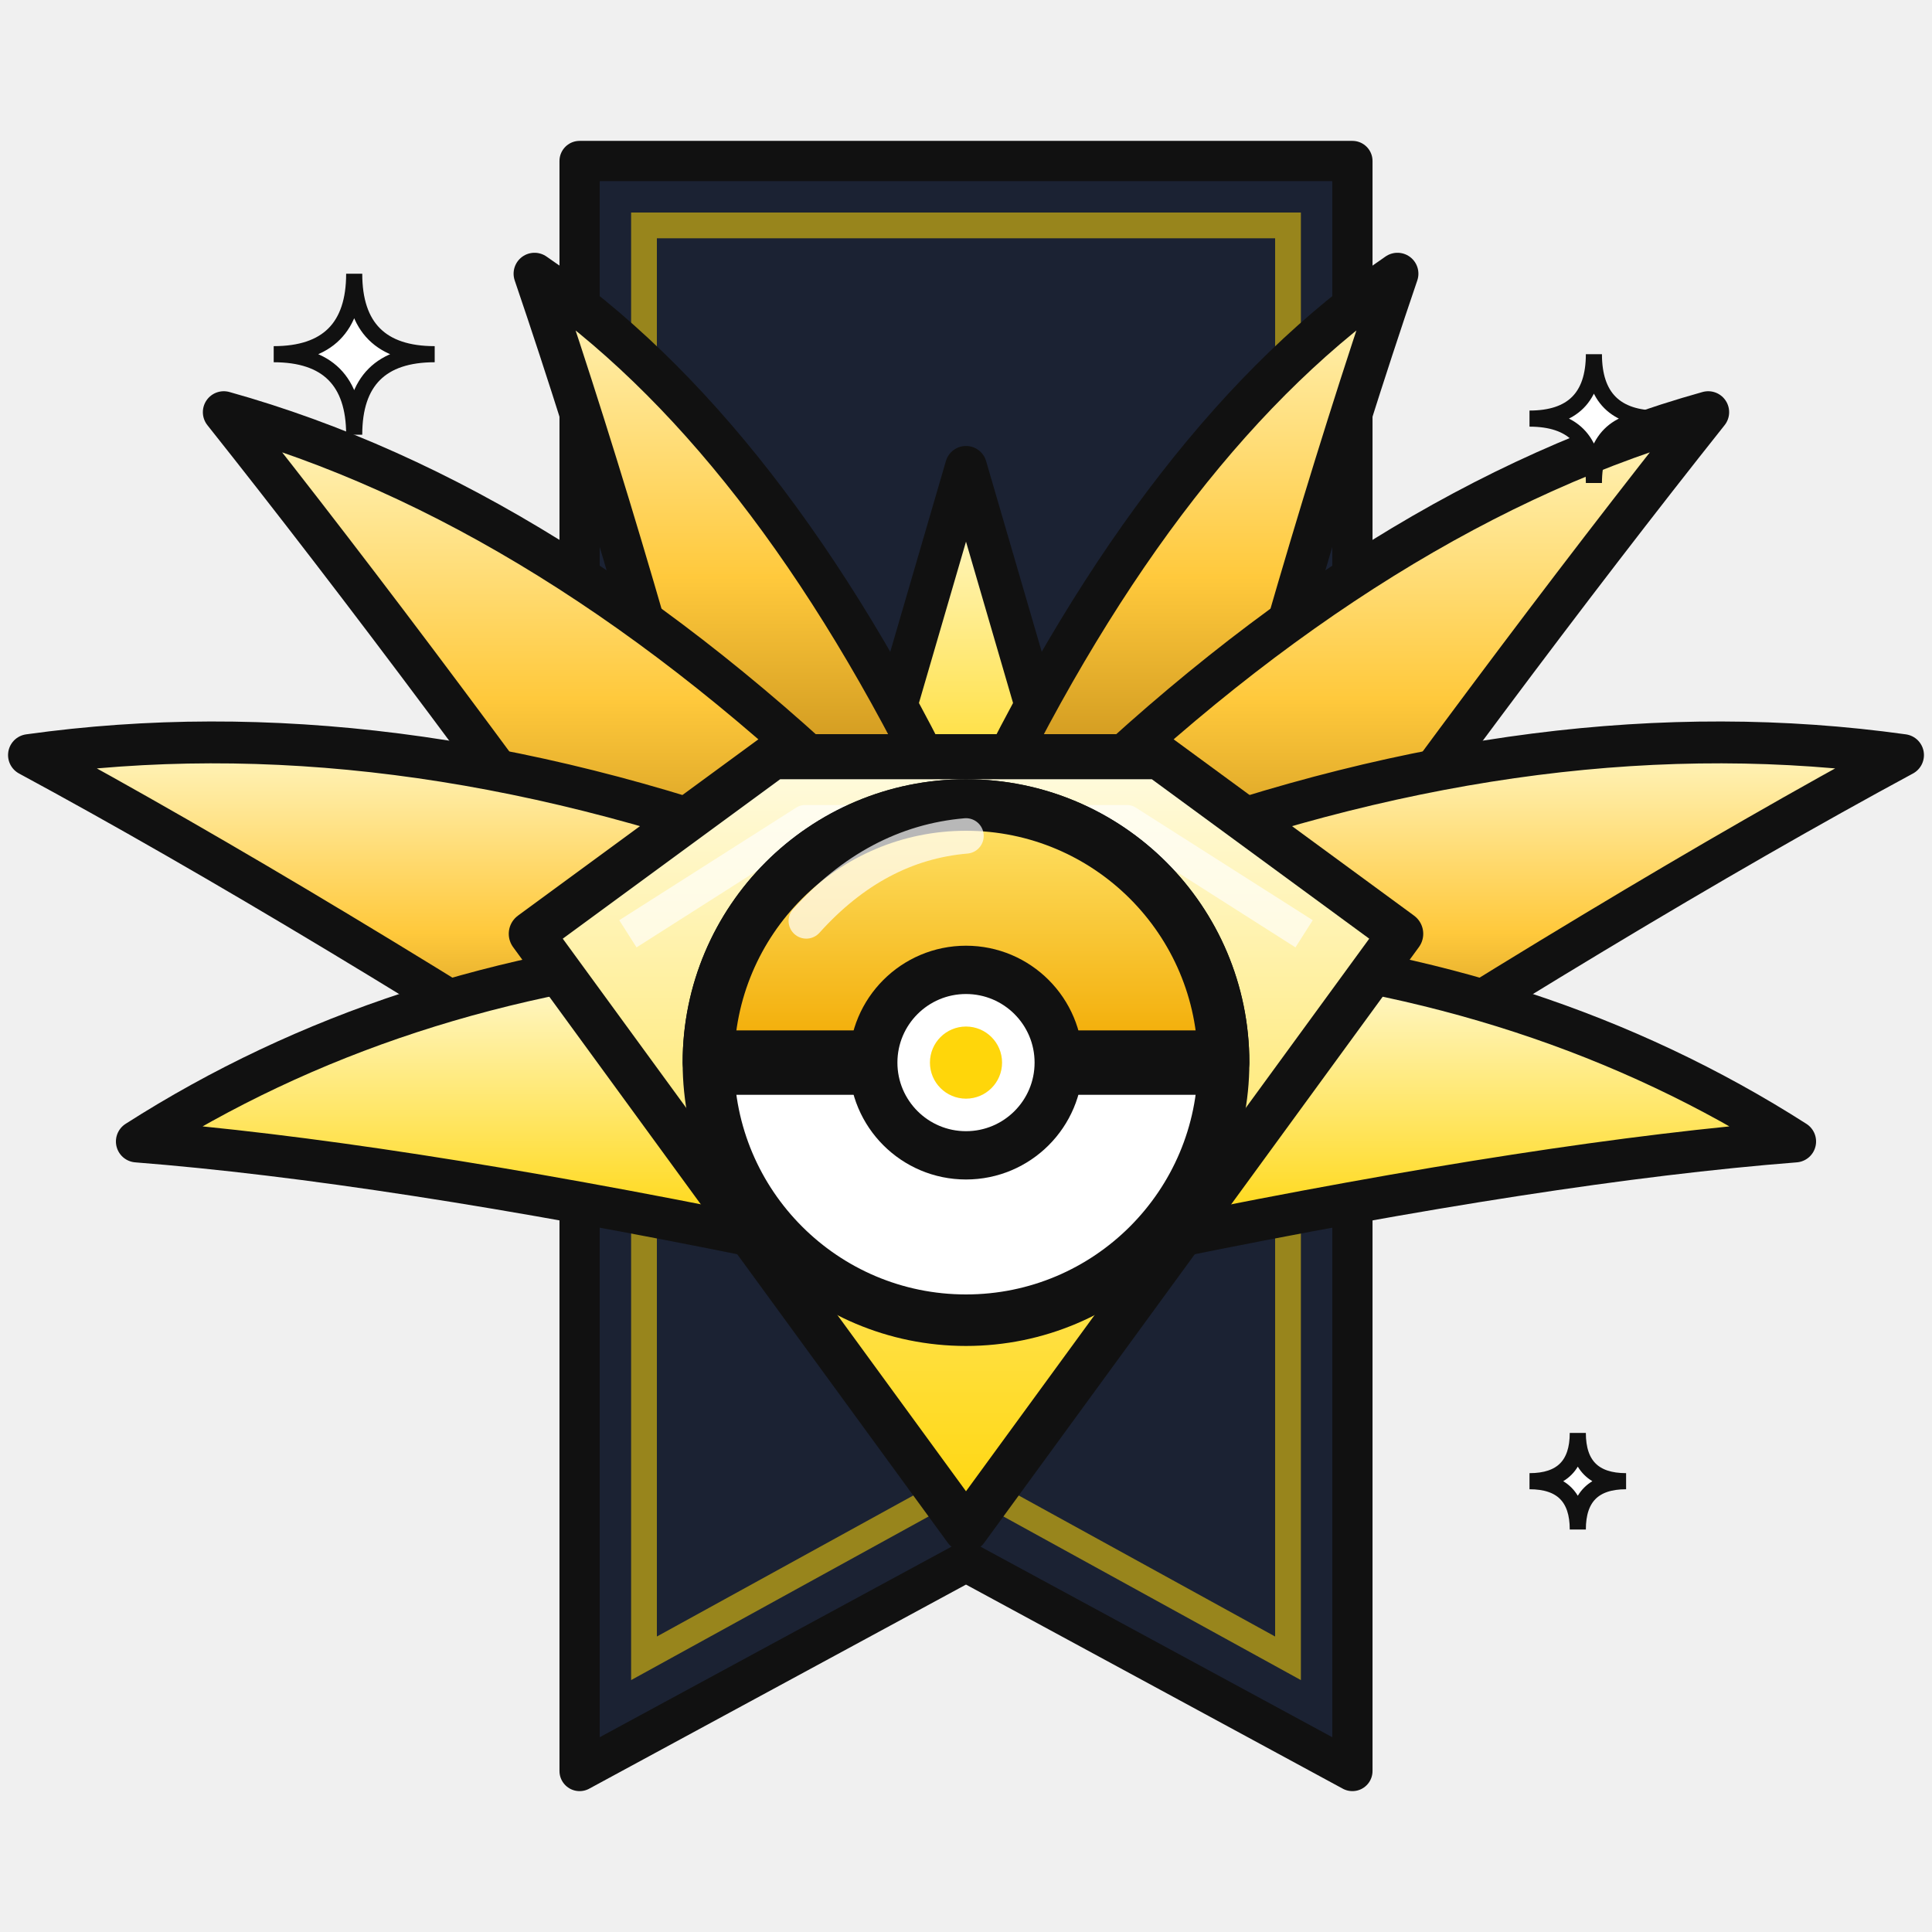
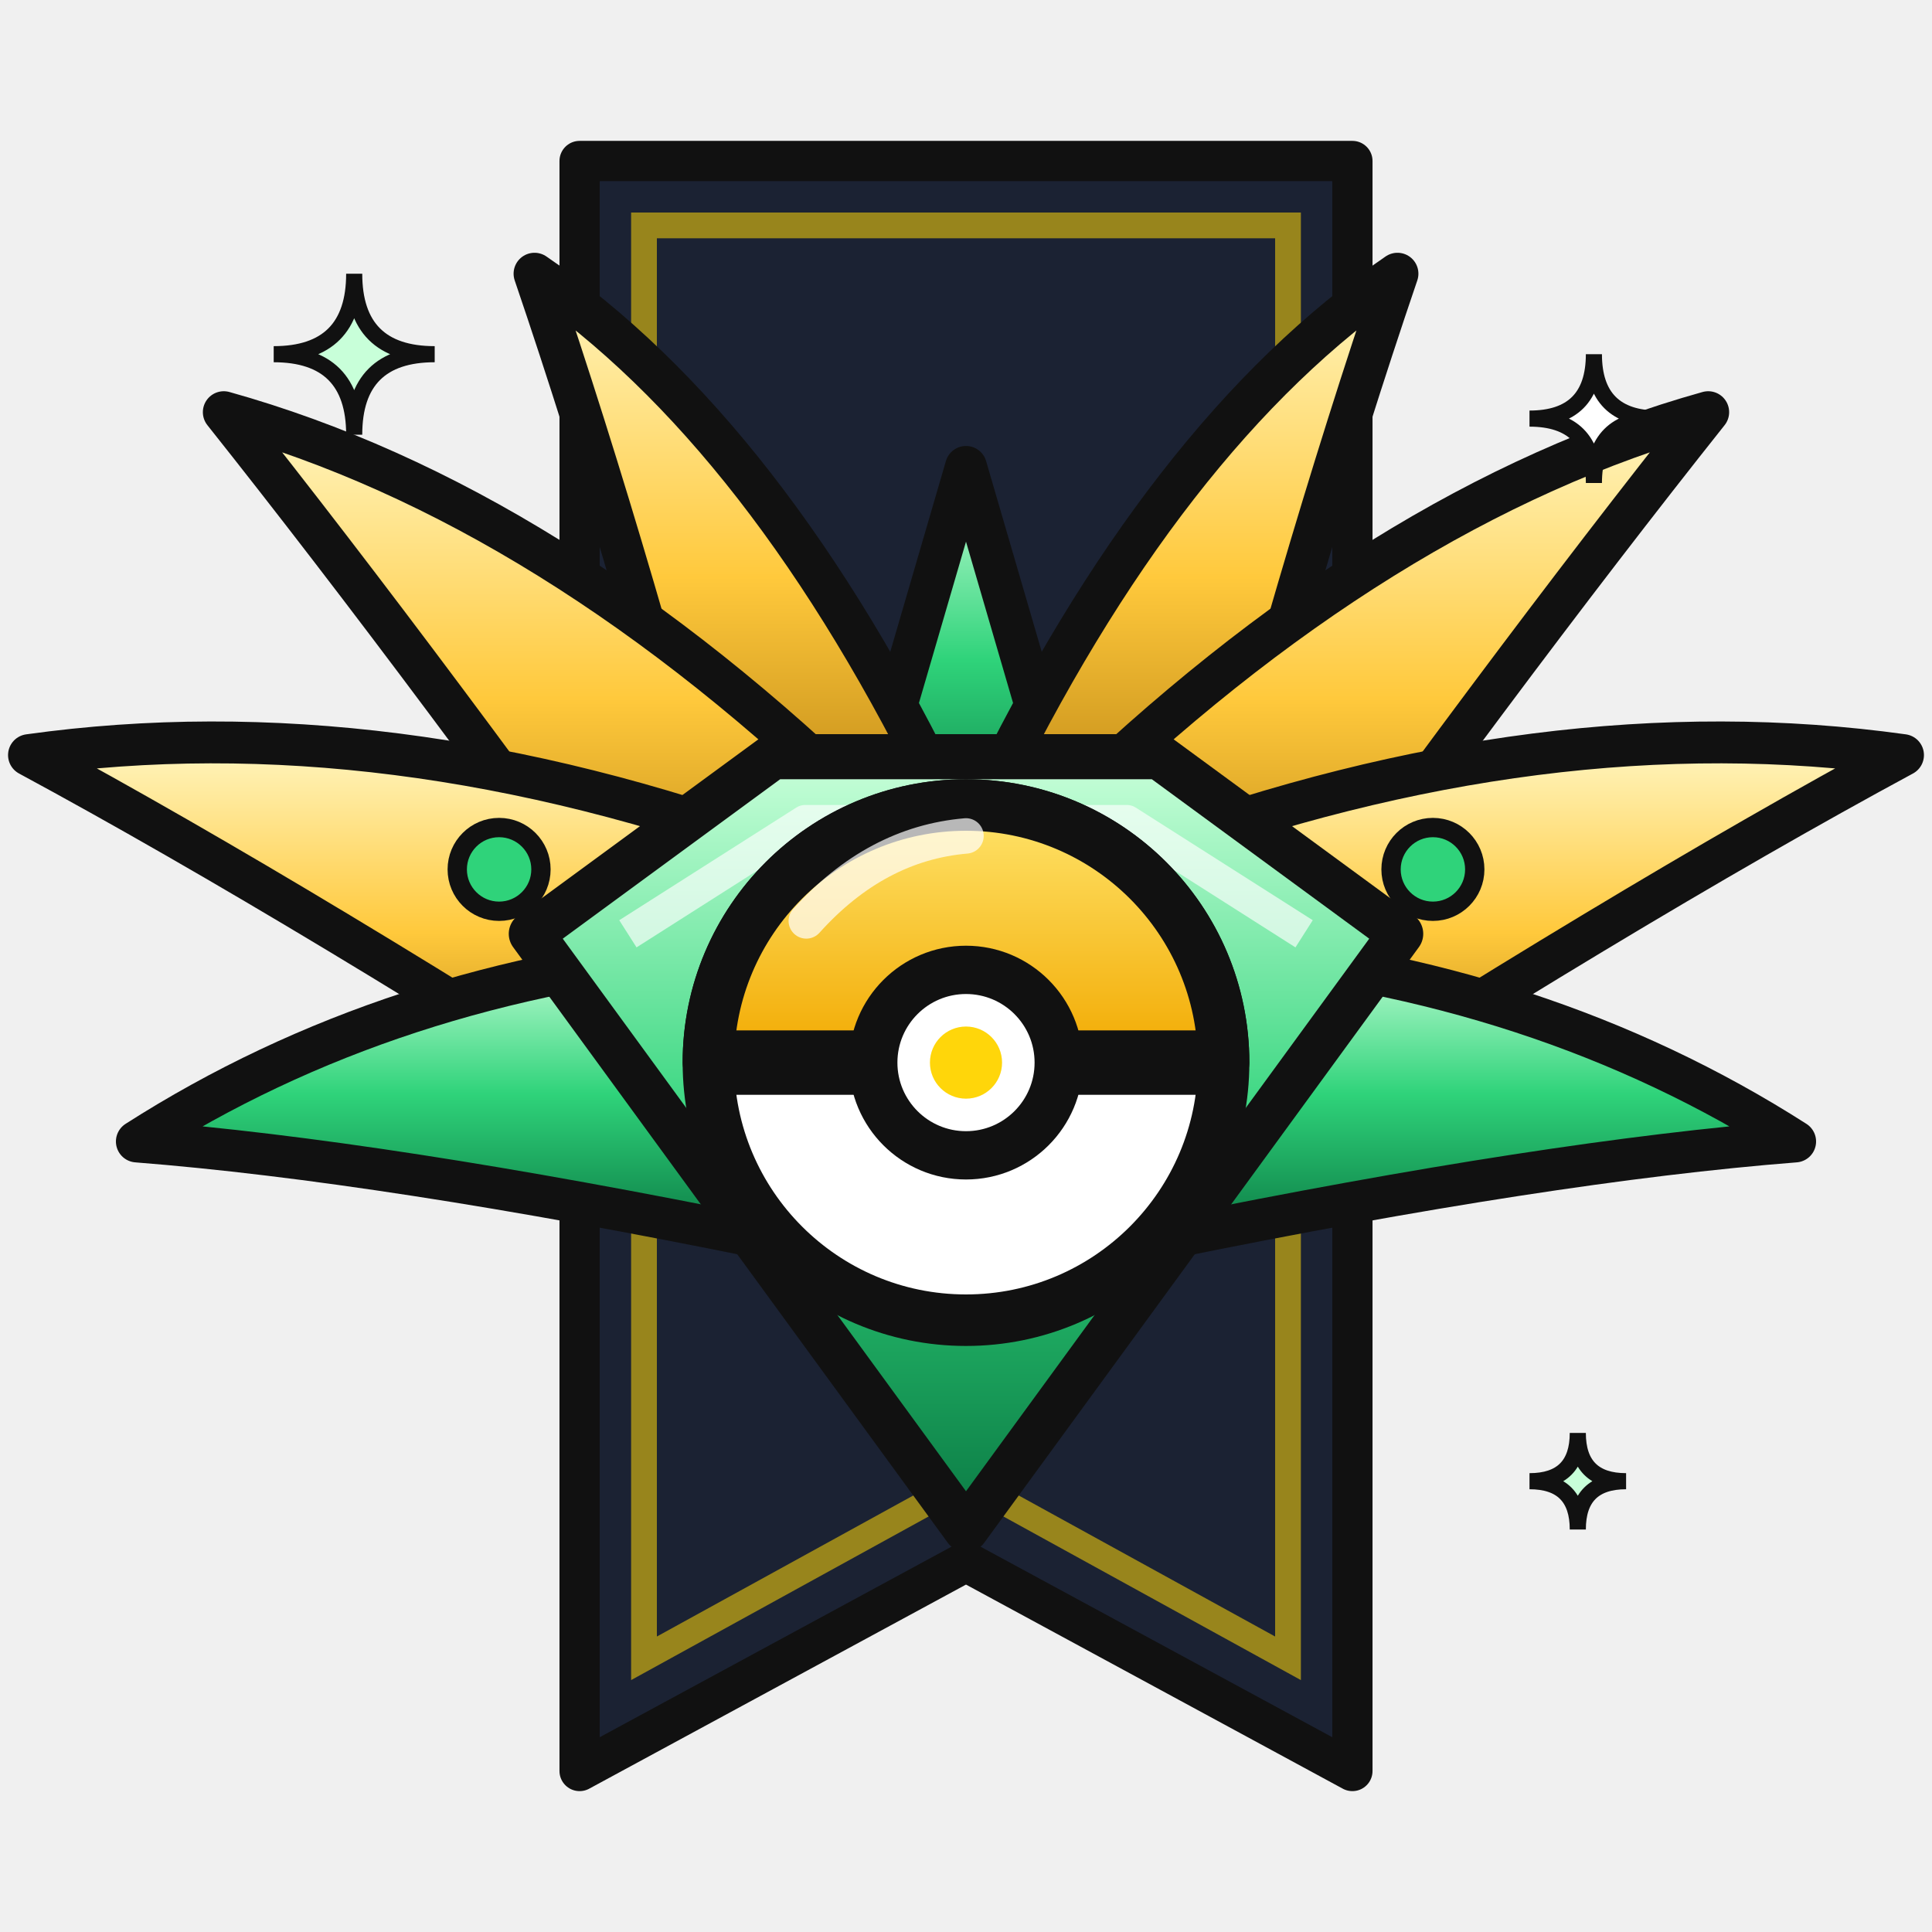
<svg xmlns="http://www.w3.org/2000/svg" viewBox="0 0 120 120" width="120" height="120">
  <defs>
    <linearGradient id="m4" x1="0" y1="0" x2="0" y2="1">
      <stop offset="0" stop-color="#FFF6C2" />
      <stop offset="0.45" stop-color="#FFC93C" />
      <stop offset="1" stop-color="#9C6500" />
    </linearGradient>
    <linearGradient id="i4" x1="0" y1="0" x2="0" y2="1">
-       <stop offset="0" stop-color="#FFFBE0" />
-       <stop offset="1" stop-color="#FFD60A" />
+       <stop offset="0" stop-color="#C8FFD9" />
+       <stop offset="0.5" stop-color="#2FD37A" />
+       <stop offset="1" stop-color="#0B7A44" />
    </linearGradient>
    <linearGradient id="t4" x1="0" y1="0" x2="0" y2="1">
      <stop offset="0" stop-color="#FFE46B" />
      <stop offset="1" stop-color="#F2A900" />
    </linearGradient>
  </defs>
  <path d="M36 10 H84 V110 L60 97 L36 110 Z" fill="#1B2233" stroke="#111111" stroke-width="2.5" stroke-linejoin="round" />
  <path d="M40 14 H80 V103 L60 92 L40 103 Z" fill="none" stroke="#FFD60A" stroke-opacity="0.55" stroke-width="1.6" />
  <path d="M53 53 L60 29 L67 53 Z" fill="url(#i4)" stroke="#111111" stroke-width="2.6" stroke-linejoin="round" />
  <path d="M58.8 49.9 Q47.7 26.9 33.2 17.0 Q39.4 35.2 45.5 58.9 Z" fill="url(#m4)" stroke="#111111" stroke-width="2.6" stroke-linejoin="round" />
  <path d="M61.2 49.9 Q72.3 26.9 86.8 17.0 Q80.6 35.2 74.5 58.9 Z" fill="url(#m4)" stroke="#111111" stroke-width="2.6" stroke-linejoin="round" />
  <path d="M54.0 50.5 Q34.3 31.3 13.9 25.6 Q26.7 41.7 43.4 65.1 Z" fill="url(#m4)" stroke="#111111" stroke-width="2.6" stroke-linejoin="round" />
  <path d="M66.0 50.5 Q85.7 31.3 106.1 25.6 Q93.3 41.7 76.6 65.1 Z" fill="url(#m4)" stroke="#111111" stroke-width="2.6" stroke-linejoin="round" />
  <path d="M48.8 52.9 Q24.0 43.8 1.8 46.9 Q19.2 56.3 44.0 72.3 Z" fill="url(#m4)" stroke="#111111" stroke-width="2.6" stroke-linejoin="round" />
  <path d="M71.2 52.9 Q96.0 43.8 118.2 46.9 Q100.8 56.3 76.0 72.3 Z" fill="url(#m4)" stroke="#111111" stroke-width="2.6" stroke-linejoin="round" />
  <path d="M44.9 59.0 Q24.3 60.8 8.5 70.9 Q23.8 72.1 47.4 76.9 Z" fill="url(#i4)" stroke="#111111" stroke-width="2.6" stroke-linejoin="round" />
  <path d="M75.1 59.0 Q95.7 60.8 111.5 70.9 Q96.2 72.1 72.6 76.9 Z" fill="url(#i4)" stroke="#111111" stroke-width="2.6" stroke-linejoin="round" />
-   <path d="M52 78 L60 93 L68 78 Z" fill="url(#m4)" stroke="#111111" stroke-width="2.6" stroke-linejoin="round" />
+   <path d="M52 78 L60 93 L68 78 Z" fill="url(#i4)" stroke="#111111" stroke-width="2.6" stroke-linejoin="round" />
  <path d="M33 58 L48 47 L72 47 L87 58 L60 95 Z" fill="url(#i4)" stroke="#111111" stroke-width="2.8" stroke-linejoin="round" />
  <path d="M39 58 L50 51 L70 51 L81 58" fill="none" stroke="#FFFFFF" stroke-opacity="0.65" stroke-width="2" stroke-linejoin="round" />
  <g>
    <circle cx="60" cy="66" r="16" fill="#FFFFFF" stroke="#111111" stroke-width="3.2" />
    <path d="M44 66 A16 16 0 0 1 76 66 Z" fill="url(#t4)" stroke="#111111" stroke-width="3.2" stroke-linejoin="round" />
    <path d="M45 66 H75" stroke="#111111" stroke-width="4" />
    <circle cx="60" cy="66" r="5.76" fill="#FFFFFF" stroke="#111111" stroke-width="3" />
    <circle cx="60" cy="66" r="2.24" fill="#FFD60A" />
    <path d="M50.08 57.2 Q54.4 52.4 60 51.92" fill="none" stroke="#FFFFFF" stroke-opacity="0.7" stroke-width="2.2" stroke-linecap="round" />
  </g>
-   <path d="M22 17 Q22 22 27 22 Q22 22 22 27 Q22 22 17 22 Q22 22 22 17 Z" fill="#FFFFFF" stroke="#111111" stroke-width="1" />
+   <circle cx="31" cy="54" r="2.6" fill="#2FD37A" stroke="#111111" stroke-width="1.2" />
+   <circle cx="89" cy="54" r="2.6" fill="#2FD37A" stroke="#111111" stroke-width="1.2" />
+   <path d="M22 17 Q22 22 27 22 Q22 22 22 27 Q22 22 17 22 Q22 22 22 17 Z" fill="#C8FFD9" stroke="#111111" stroke-width="1" />
  <path d="M99 22 Q99 26 103 26 Q99 26 99 30 Q99 26 95 26 Q99 26 99 22 Z" fill="#FFFFFF" stroke="#111111" stroke-width="1" />
-   <path d="M98 89 Q98 92 101 92 Q98 92 98 95 Q98 92 95 92 Q98 92 98 89 Z" fill="#FFFFFF" stroke="#111111" stroke-width="1" />
+   <path d="M98 89 Q98 92 101 92 Q98 92 98 95 Q98 92 95 92 Q98 92 98 89 Z" fill="#C8FFD9" stroke="#111111" stroke-width="1" />
</svg>
